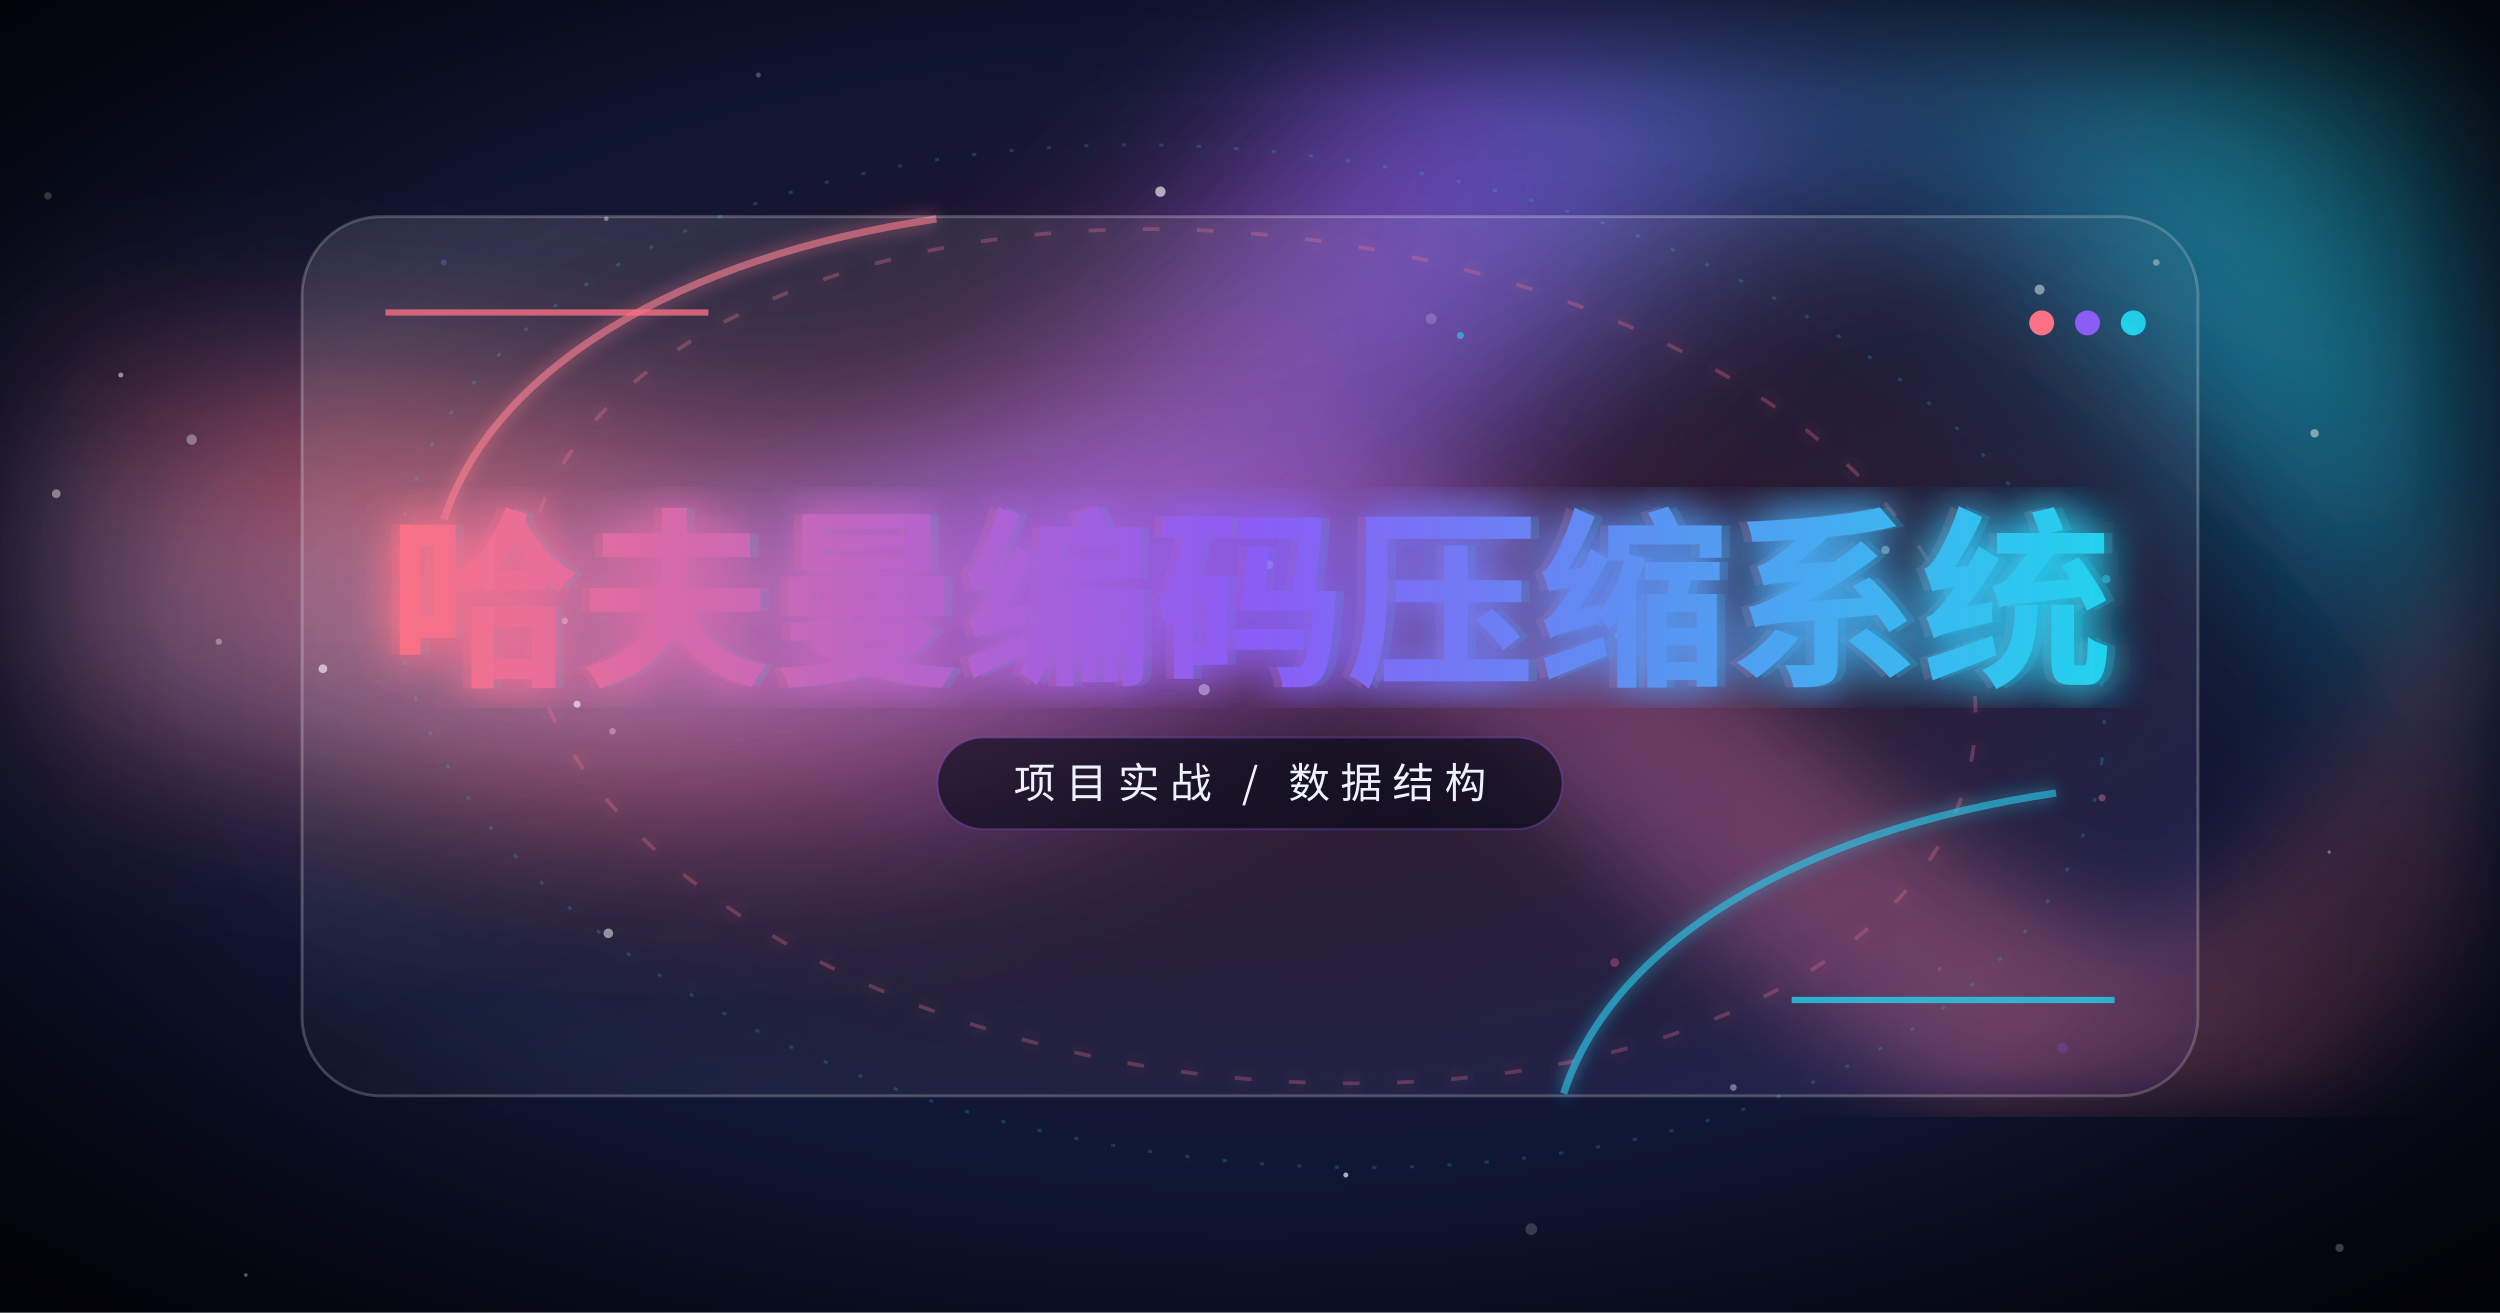
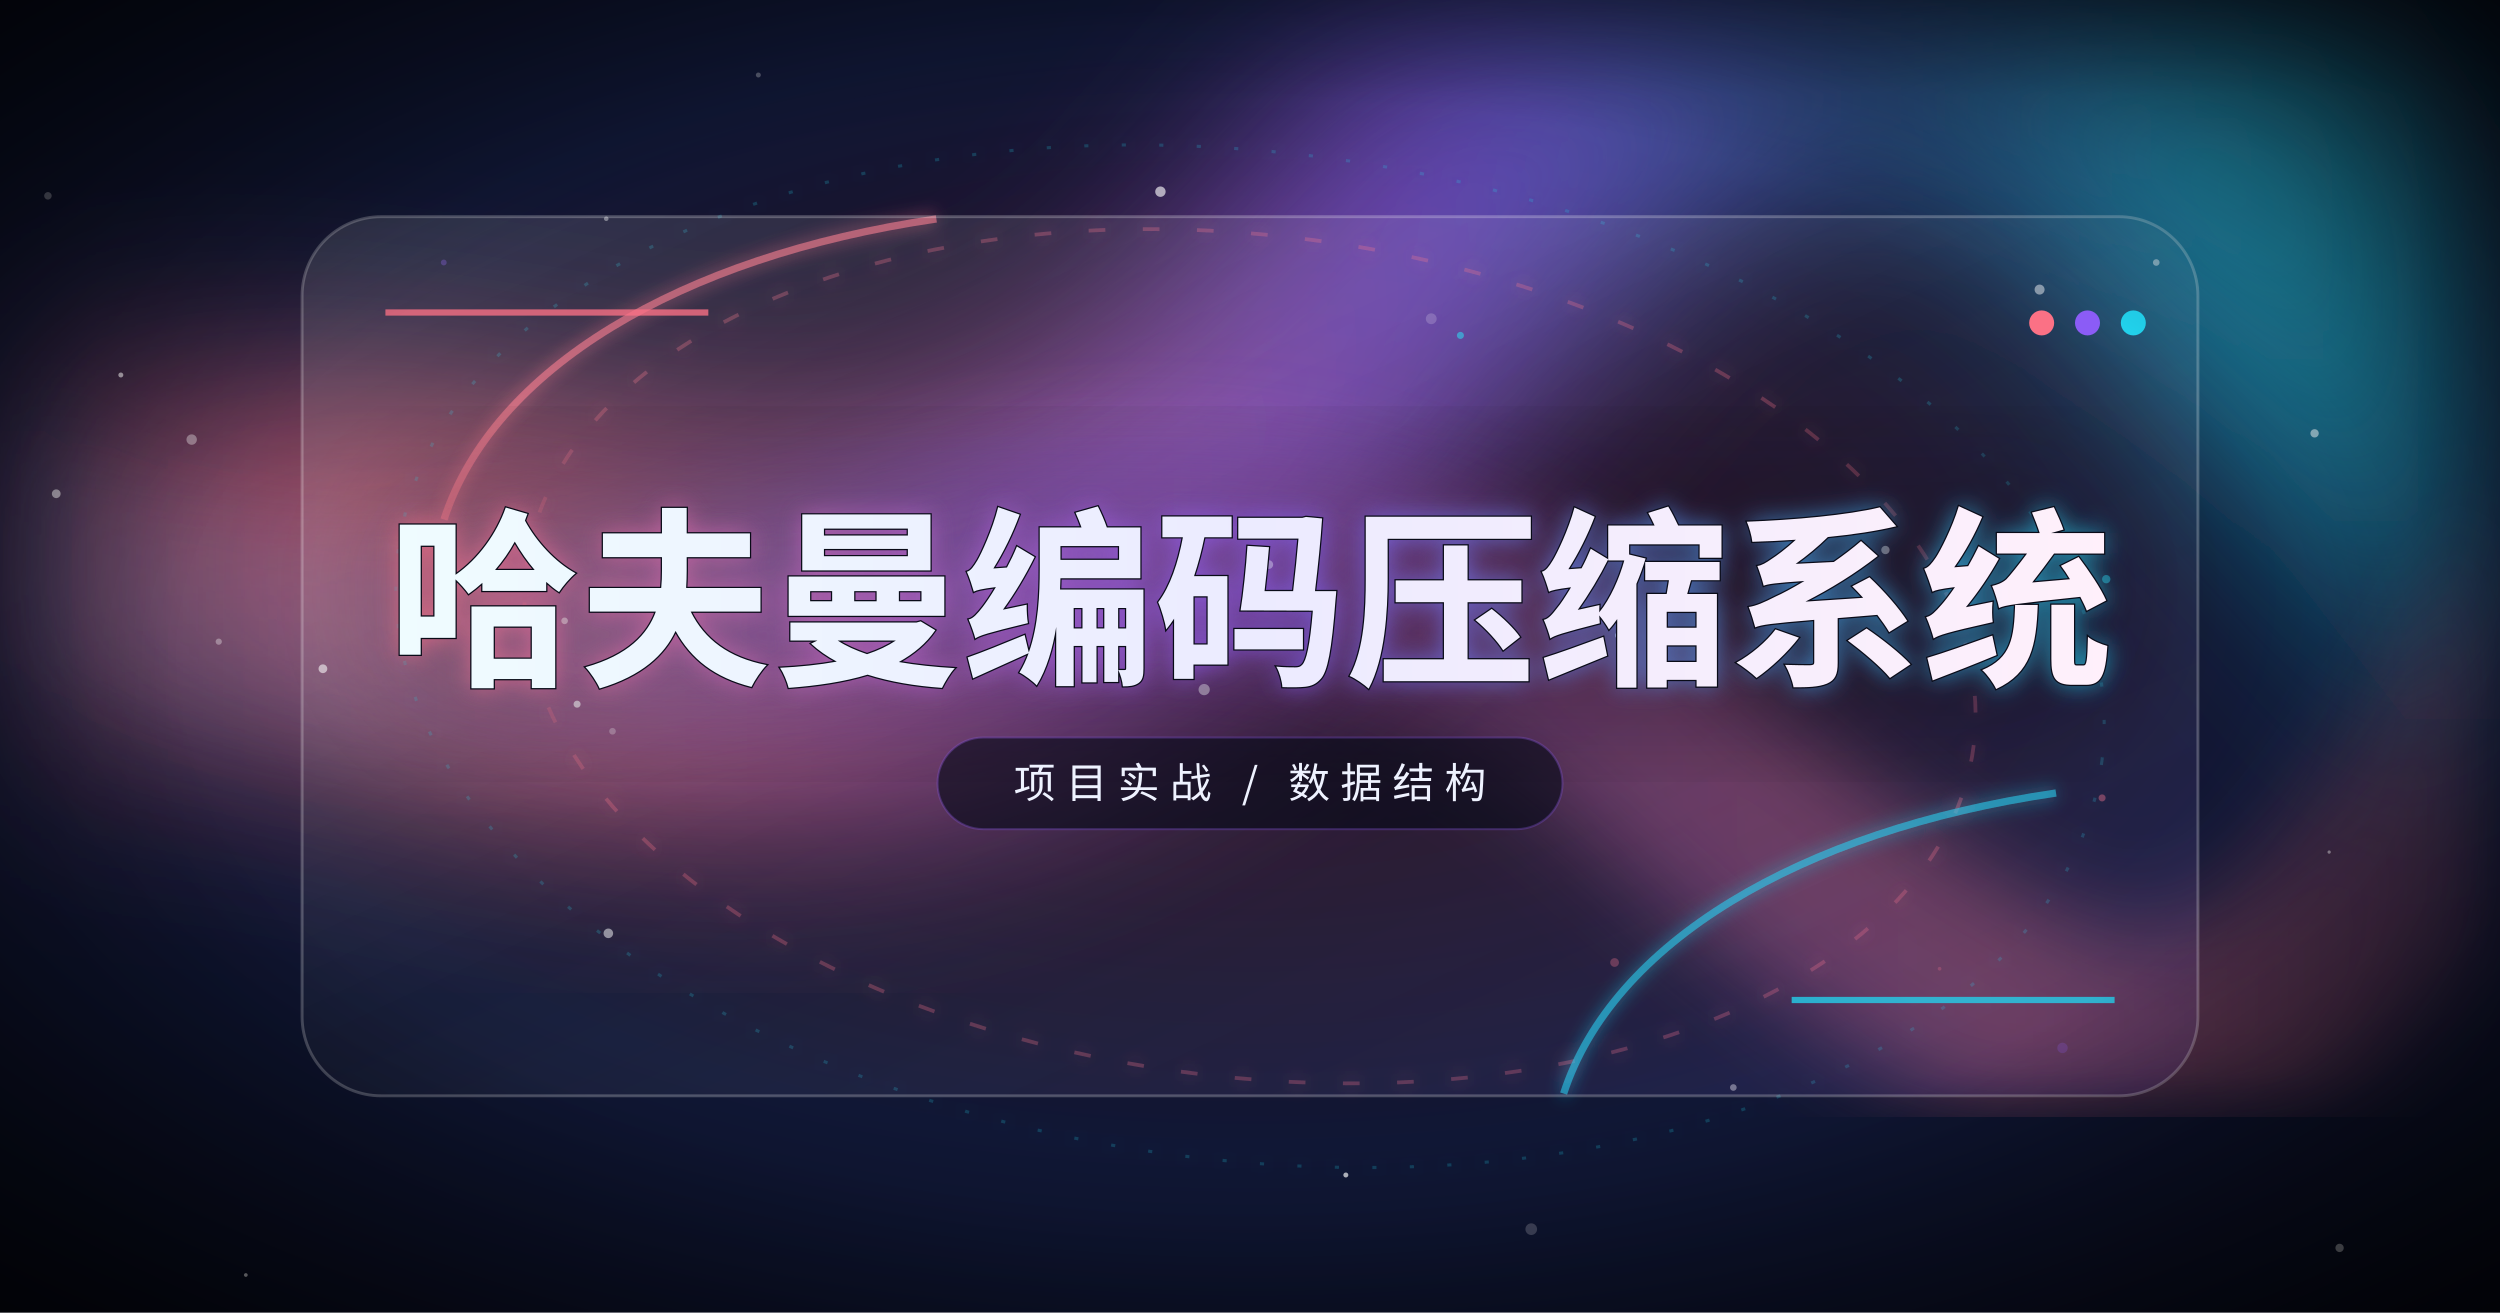
<svg xmlns="http://www.w3.org/2000/svg" width="1200" height="630" viewBox="0 0 1200 630">
  <defs>
    <radialGradient id="bg" cx="50%" cy="45%" r="82%">
      <stop stop-color="#2d0c1c" />
      <stop offset=".52" stop-color="#101735" />
      <stop offset="1" stop-color="#02030a" />
    </radialGradient>
    <linearGradient id="auroraA" x1="0" y1="0" x2="1" y2="0">
      <stop stop-color="#fb7185" stop-opacity="0" />
      <stop offset=".25" stop-color="#fb7185" stop-opacity=".82" />
      <stop offset=".56" stop-color="#8b5cf6" stop-opacity=".70" />
      <stop offset=".82" stop-color="#22d3ee" stop-opacity=".72" />
      <stop offset="1" stop-color="#22d3ee" stop-opacity="0" />
    </linearGradient>
    <linearGradient id="auroraB" x1="0" y1="0" x2="1" y2="0">
      <stop stop-color="#22d3ee" stop-opacity="0" />
      <stop offset=".42" stop-color="#8b5cf6" stop-opacity=".56" />
      <stop offset=".75" stop-color="#fb7185" stop-opacity=".58" />
      <stop offset="1" stop-color="#fb7185" stop-opacity="0" />
    </linearGradient>
-     <linearGradient id="titleGradient" x1="0" y1="0" x2="1" y2="0">
+     <linearGradient id="neonGradient" x1="0" y1="0" x2="1" y2="0">
      <stop stop-color="#fb7185" />
      <stop offset=".5" stop-color="#8b5cf6" />
      <stop offset="1" stop-color="#22d3ee" />
+     </linearGradient>
+     <linearGradient id="titleGradient" x1="0" y1="0" x2="1" y2="0">
+       <stop stop-color="#effcff" />
+       <stop offset=".5" stop-color="#ecebff" />
+       <stop offset="1" stop-color="#fff0fb" />
    </linearGradient>
    <linearGradient id="prismGradient" x1="0" y1="0" x2="1" y2="1">
      <stop stop-color="#fb7185" stop-opacity=".48" />
      <stop offset=".5" stop-color="#8b5cf6" stop-opacity=".10" />
      <stop offset="1" stop-color="#22d3ee" stop-opacity=".44" />
    </linearGradient>
    <linearGradient id="glassGradient" x1="0" y1="0" x2="1" y2="1">
      <stop stop-color="#fff" stop-opacity=".13" />
      <stop offset=".48" stop-color="#fff" stop-opacity=".035" />
      <stop offset="1" stop-color="#8b5cf6" stop-opacity=".12" />
    </linearGradient>
    <filter id="blur48">
      <feGaussianBlur stdDeviation="48" />
    </filter>
    <filter id="blur22">
      <feGaussianBlur stdDeviation="22" />
    </filter>
    <filter id="lineGlow">
      <feGaussianBlur stdDeviation="4" result="b" />
      <feMerge>
        <feMergeNode in="b" />
        <feMergeNode in="SourceGraphic" />
      </feMerge>
    </filter>
    <filter id="softGlow">
      <feGaussianBlur stdDeviation="3" result="b" />
      <feMerge>
        <feMergeNode in="b" />
        <feMergeNode in="SourceGraphic" />
      </feMerge>
    </filter>
-     <filter id="titleGlow">
-       <feGaussianBlur stdDeviation="11" result="b1" />
-       <feGaussianBlur stdDeviation="3" result="b2" />
-       <feMerge>
-         <feMergeNode in="b1" />
-         <feMergeNode in="b2" />
-         <feMergeNode in="SourceGraphic" />
-       </feMerge>
+     <filter id="titleGlow" x="-30%" y="-50%" width="160%" height="200%">
+       <feGaussianBlur stdDeviation="6" />
    </filter>
    <radialGradient id="vignette" cx="50%" cy="50%" r="73%">
      <stop offset=".58" stop-color="#000" stop-opacity="0" />
      <stop offset="1" stop-color="#000" stop-opacity=".70" />
    </radialGradient>
  </defs>
  <rect width="1200" height="630" fill="url(#bg)" />
  <path d="M-160 387 C100 70 360 520 660 145 S1060 90 1360 431" fill="none" stroke="url(#auroraA)" stroke-width="172" filter="url(#blur48)" opacity=".94" />
  <path d="M-100 177 C220 500 500 90 800 364 S1110 465 1320 140" fill="none" stroke="url(#auroraB)" stroke-width="105" filter="url(#blur22)" opacity=".64" />
  <circle cx="775" cy="462" r="2.1" fill="#fb7185" opacity="0.32" />
  <circle cx="292" cy="448" r="2.3" fill="#ffffff" opacity="0.50" />
  <circle cx="291" cy="105" r="1.1" fill="#ffffff" opacity="0.39" />
  <circle cx="27" cy="237" r="2.1" fill="#ffffff" opacity="0.51" />
  <circle cx="294" cy="351" r="1.6" fill="#ffffff" opacity="0.30" />
  <circle cx="701" cy="161" r="1.7" fill="#22d3ee" opacity="0.58" />
  <circle cx="777" cy="305" r="1.8" fill="#ffffff" opacity="0.66" />
  <circle cx="105" cy="308" r="1.5" fill="#ffffff" opacity="0.33" />
  <circle cx="1111" cy="208" r="2.0" fill="#ffffff" opacity="0.51" />
  <circle cx="578" cy="331" r="2.7" fill="#ffffff" opacity="0.48" />
  <circle cx="990" cy="503" r="2.5" fill="#8b5cf6" opacity="0.23" />
  <circle cx="277" cy="338" r="1.7" fill="#ffffff" opacity="0.66" />
  <circle cx="1118" cy="409" r="0.8" fill="#ffffff" opacity="0.40" />
  <circle cx="1123" cy="599" r="2.0" fill="#ffffff" opacity="0.41" />
  <circle cx="905" cy="264" r="2.0" fill="#ffffff" opacity="0.44" />
  <circle cx="1009" cy="383" r="1.7" fill="#fb7185" opacity="0.41" />
  <circle cx="609" cy="271" r="2.1" fill="#ffffff" opacity="0.59" />
  <circle cx="271" cy="298" r="1.6" fill="#ffffff" opacity="0.56" />
  <circle cx="832" cy="522" r="1.6" fill="#ffffff" opacity="0.40" />
  <circle cx="23" cy="94" r="1.8" fill="#ffffff" opacity="0.30" />
  <circle cx="1011" cy="278" r="2.0" fill="#22d3ee" opacity="0.51" />
  <circle cx="92" cy="211" r="2.5" fill="#ffffff" opacity="0.37" />
  <circle cx="1035" cy="126" r="1.6" fill="#ffffff" opacity="0.44" />
  <circle cx="979" cy="139" r="2.4" fill="#ffffff" opacity="0.46" />
  <circle cx="646" cy="564" r="1.2" fill="#ffffff" opacity="0.66" />
  <circle cx="213" cy="126" r="1.4" fill="#8b5cf6" opacity="0.33" />
  <circle cx="687" cy="153" r="2.6" fill="#ffffff" opacity="0.18" />
  <circle cx="155" cy="321" r="2.1" fill="#ffffff" opacity="0.58" />
  <circle cx="364" cy="36" r="1.2" fill="#ffffff" opacity="0.29" />
  <circle cx="735" cy="590" r="2.8" fill="#ffffff" opacity="0.19" />
  <circle cx="931" cy="465" r="0.9" fill="#fb7185" opacity="0.26" />
  <circle cx="58" cy="180" r="1.2" fill="#ffffff" opacity="0.61" />
  <circle cx="118" cy="612" r="0.9" fill="#ffffff" opacity="0.60" />
  <circle cx="557" cy="92" r="2.5" fill="#ffffff" opacity="0.62" />
  <g transform="translate(600 315) rotate(7)" fill="none" filter="url(#lineGlow)">
    <ellipse rx="350" ry="202" stroke="#fb7185" stroke-opacity=".28" stroke-width="1.8" stroke-dasharray="8 18" />
    <ellipse rx="412" ry="242" stroke="#22d3ee" stroke-opacity=".20" stroke-width="1.5" stroke-dasharray="2 16" />
    <path d="M-392 -18 A395 218 0 0 1 -175 -190" stroke="#fb7185" stroke-width="3.5" opacity=".58" />
    <path d="M175 190 A395 218 0 0 1 392 18" stroke="#22d3ee" stroke-width="3.5" opacity=".58" />
  </g>
  <g>
    <rect x="145" y="104" width="910" height="422" rx="38" fill="url(#glassGradient)" stroke="#ffffff" stroke-opacity=".24" stroke-width="1.4" />
    <path d="M185 150 H340" stroke="#fb7185" stroke-width="3" opacity=".78" />
    <path d="M860 480 H1015" stroke="#22d3ee" stroke-width="3" opacity=".78" />
    <circle cx="980" cy="155" r="6" fill="#fb7185" />
    <circle cx="1002" cy="155" r="6" fill="#8b5cf6" />
    <circle cx="1024" cy="155" r="6" fill="#22d3ee" />
  </g>
-   <text x="596" y="322" font-family="'PingFang SC','Microsoft YaHei','Noto Sans CJK SC',sans-serif" font-size="92" font-weight="900" fill="#fb7185" opacity=".22" text-anchor="middle">哈夫曼编码压缩系统</text>
-   <text x="604" y="322" font-family="'PingFang SC','Microsoft YaHei','Noto Sans CJK SC',sans-serif" font-size="92" font-weight="900" fill="#22d3ee" opacity=".20" text-anchor="middle">哈夫曼编码压缩系统</text>
-   <text x="600" y="322" font-family="'PingFang SC','Microsoft YaHei','Noto Sans CJK SC',sans-serif" font-size="92" font-weight="900" fill="url(#titleGradient)" text-anchor="middle" filter="url(#titleGlow)">哈夫曼编码压缩系统</text>
+   <rect x="170" y="210" width="860" height="150" rx="75" fill="#02040c" opacity=".18" filter="url(#blur22)" />
+   <text x="600" y="322" font-family="'PingFang SC','Microsoft YaHei','Noto Sans CJK SC',sans-serif" font-size="92" font-weight="900" fill="url(#neonGradient)" opacity=".72" text-anchor="middle" filter="url(#titleGlow)">哈夫曼编码压缩系统</text>
+   <text x="600" y="322" font-family="'PingFang SC','Microsoft YaHei','Noto Sans CJK SC',sans-serif" font-size="92" font-weight="900" fill="url(#titleGradient)" stroke="#090b18" stroke-width="1.2" paint-order="stroke" text-anchor="middle">哈夫曼编码压缩系统</text>
  <rect x="450" y="354" width="300" height="44" rx="22" fill="#070a18" opacity=".64" stroke="#8b5cf6" stroke-opacity=".42" />
  <text x="600" y="383" font-family="'PingFang SC','Microsoft YaHei','Noto Sans CJK SC',sans-serif" font-size="20" fill="#eef2ff" text-anchor="middle" letter-spacing="5">项目实战 / 数据结构</text>
  <rect width="1200" height="630" fill="url(#vignette)" pointer-events="none" />
</svg>
